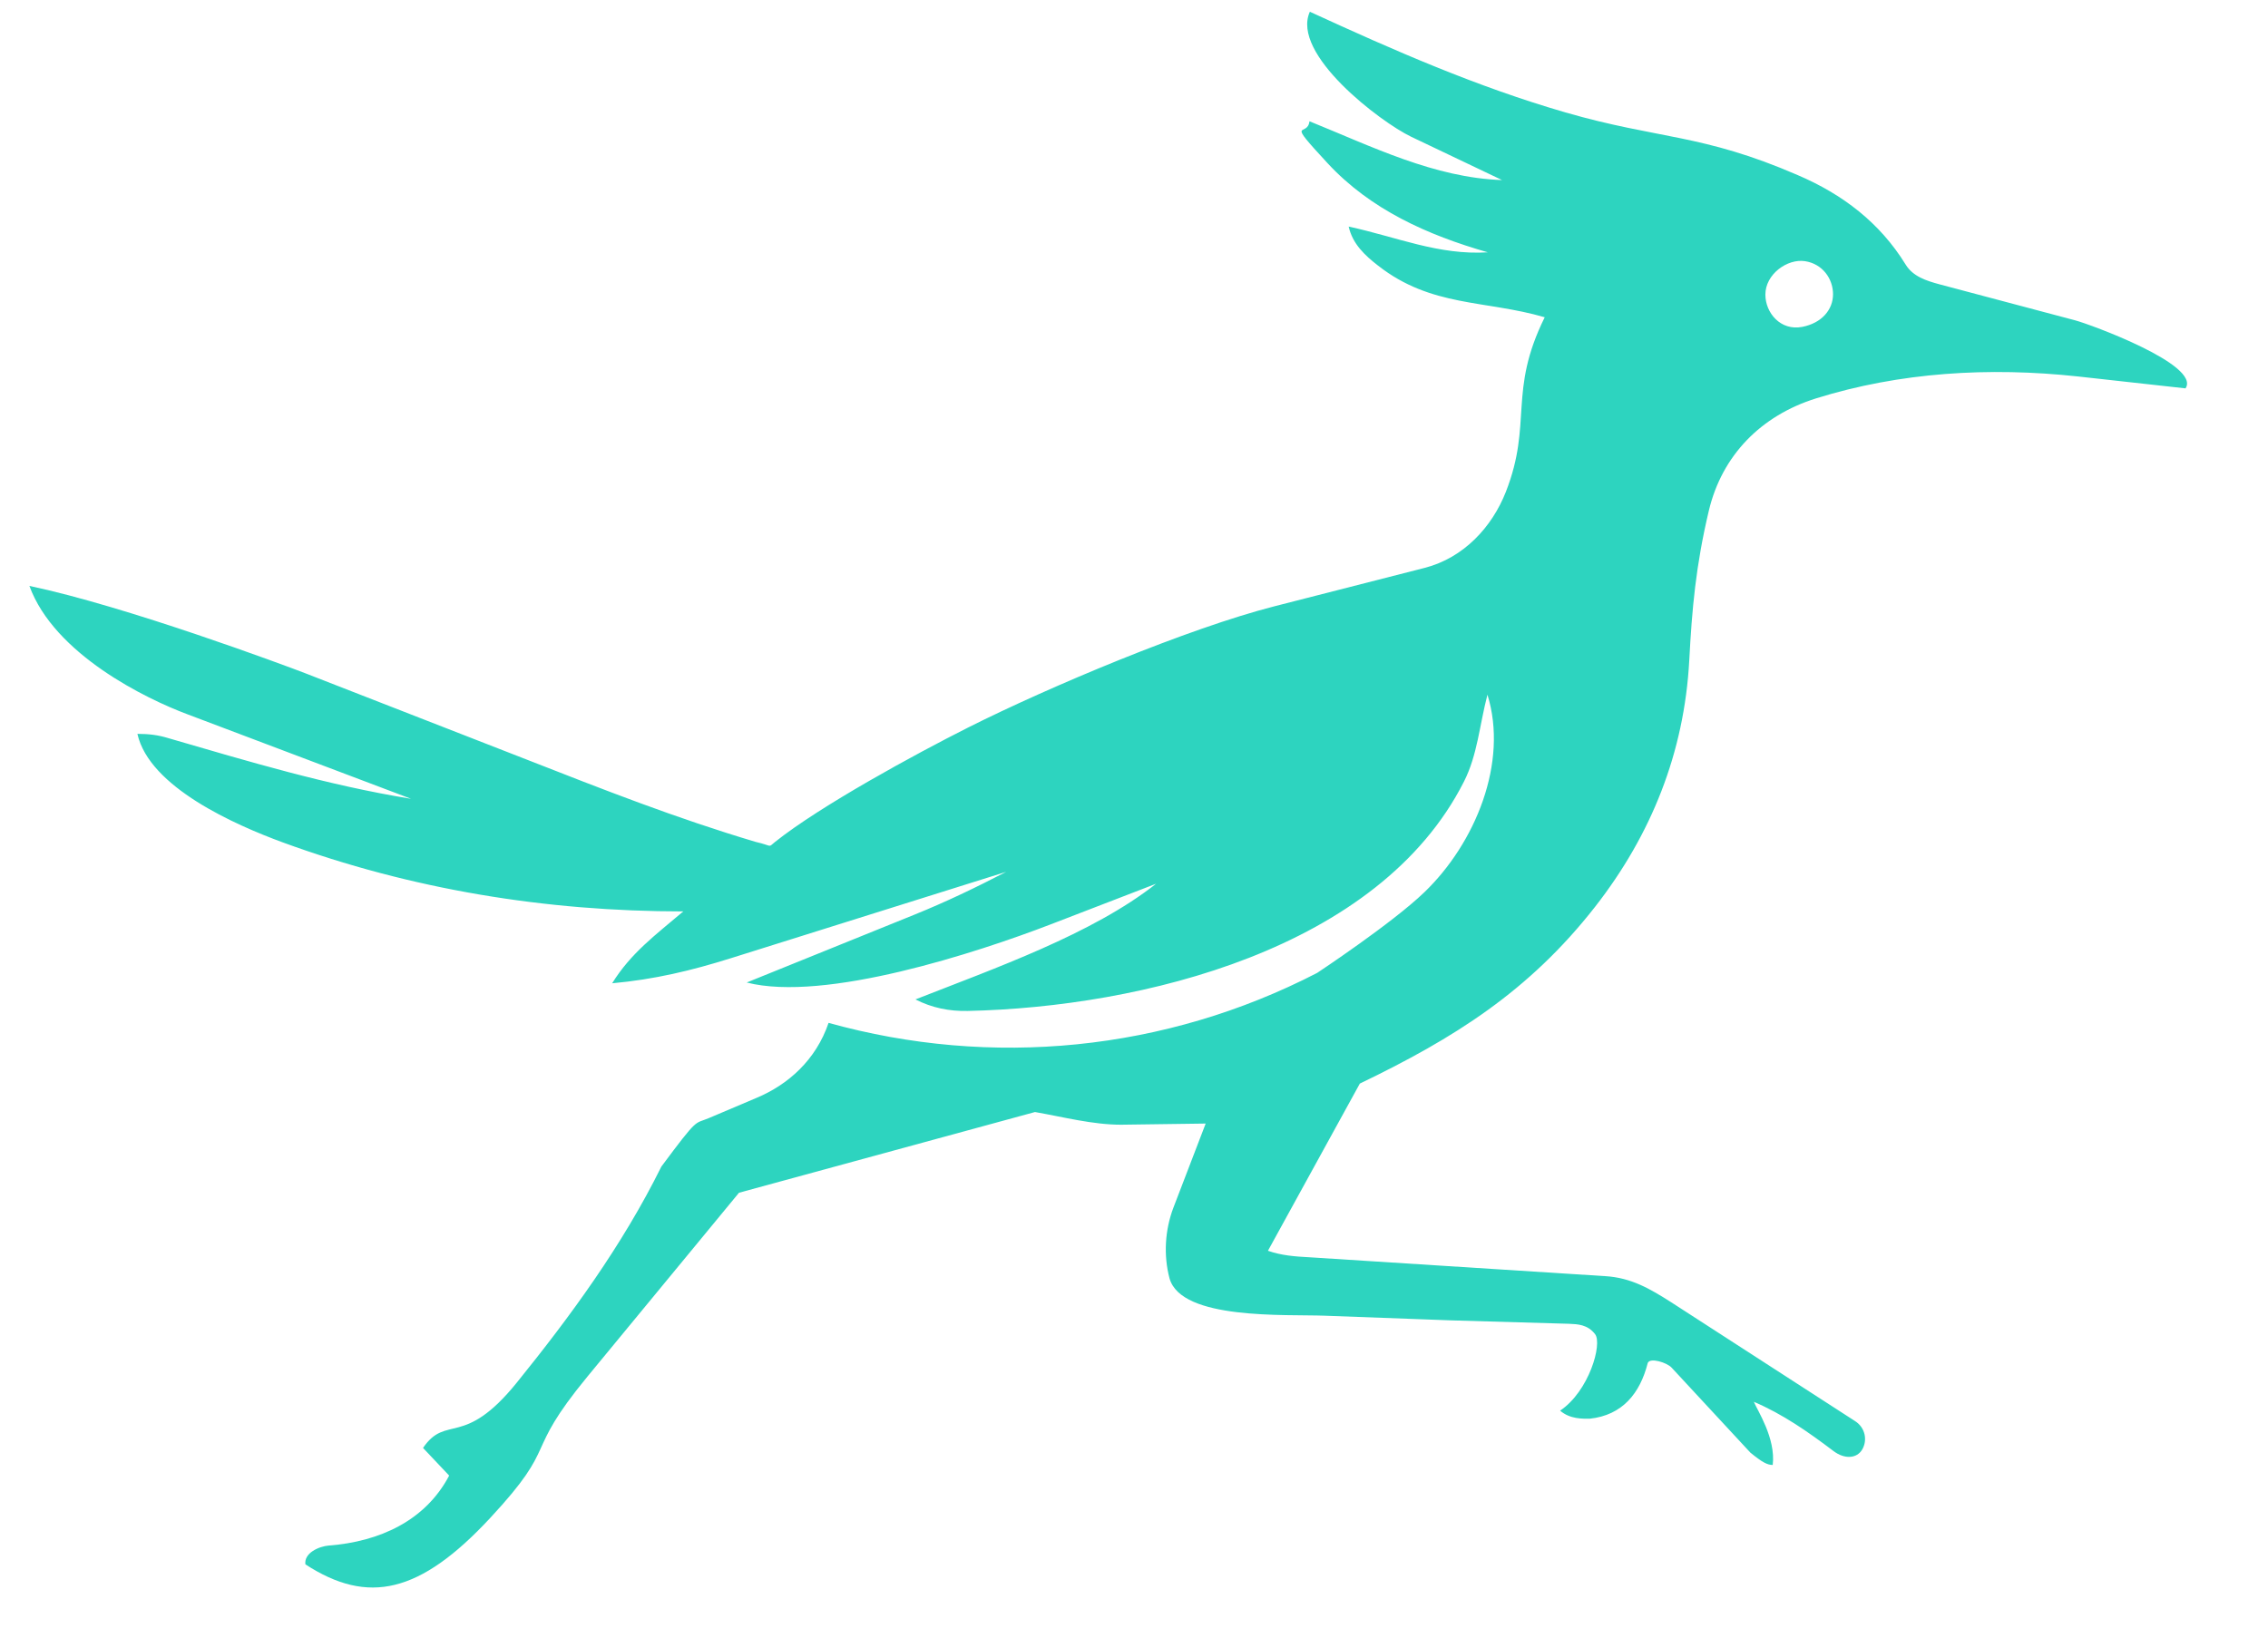
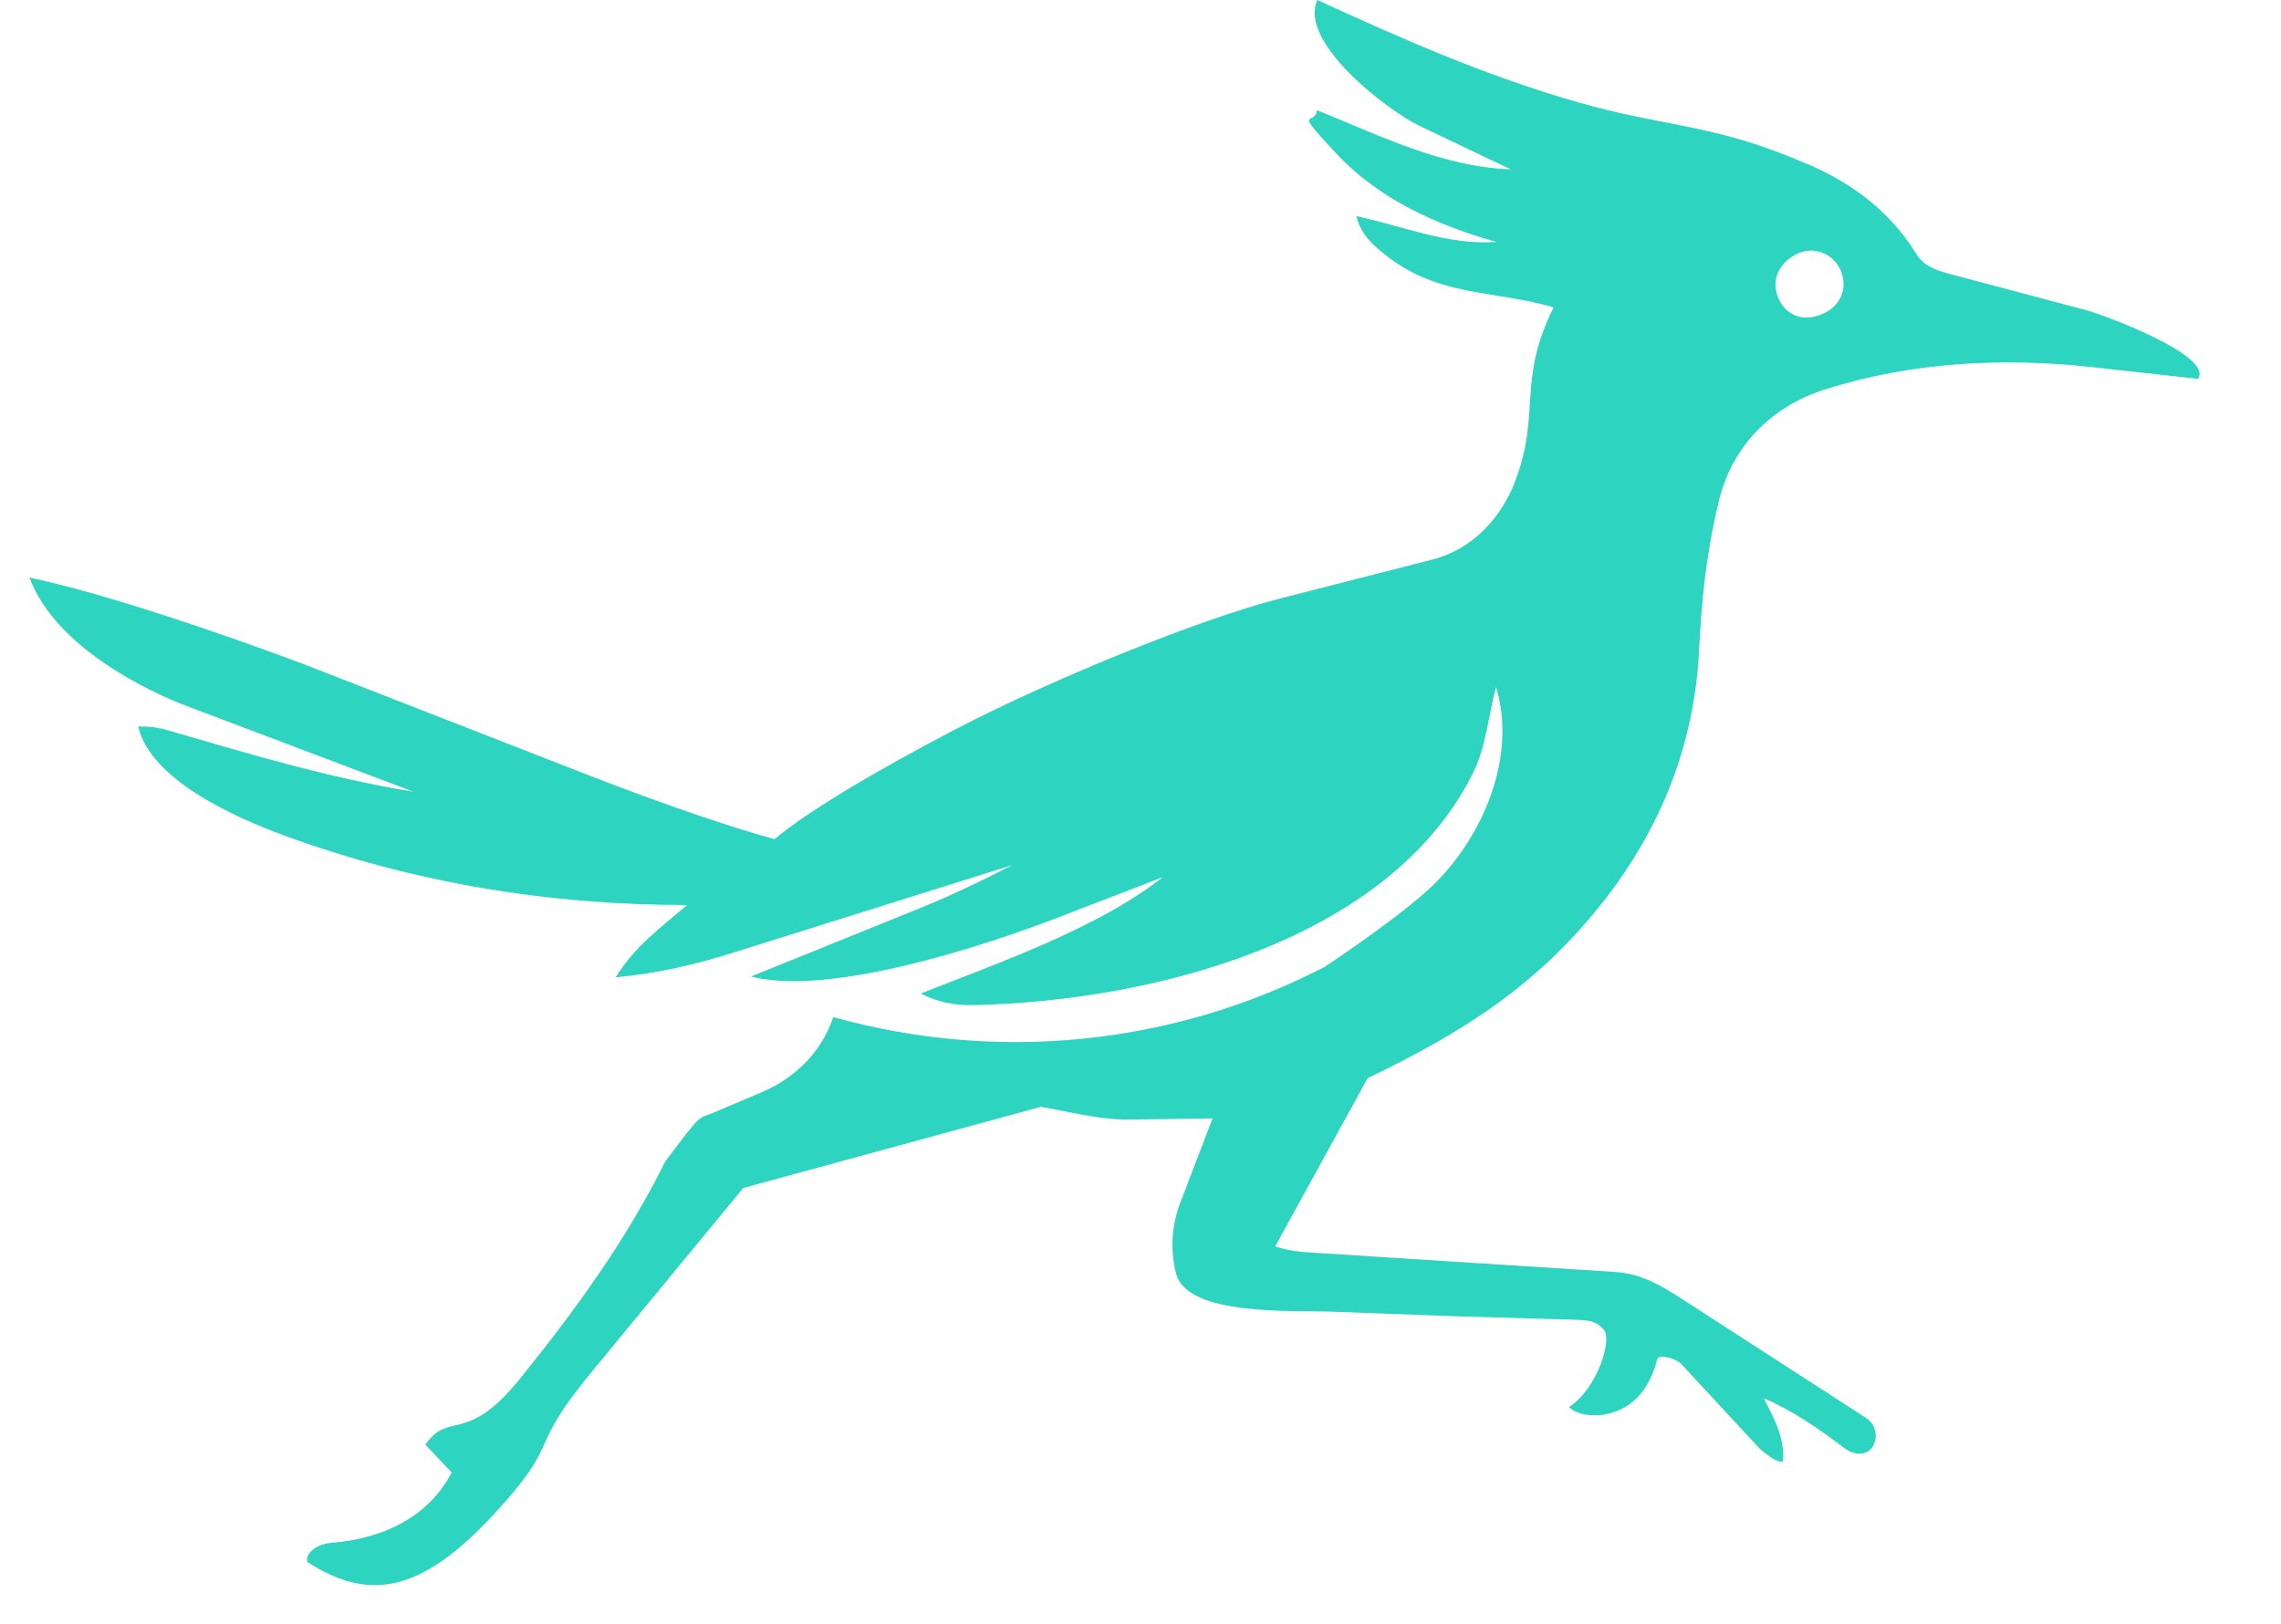
- <svg xmlns="http://www.w3.org/2000/svg" width="180" height="130" viewBox="120 0 590 420" fill="none">
-   <path d="M316.846 282.6C324.98 279.189 332.246 272.8 335.546 263.1C377.946 274.9 423.146 270.5 462.646 250.1C462.646 250.1 482.146 237.2 490.546 229.1C503.746 216.4 512.446 195.4 506.946 177.7C504.846 185.8 504.346 193.4 500.846 200.3C478.746 244 416.946 259 371.746 260C366.946 260.1 362.446 259.2 358.146 257C378.746 248.9 404.146 240 420.746 226.9L393.246 237.5C374.246 244.8 334.546 257.8 314.246 252.6L357.746 235C366.146 231.6 373.846 227.9 381.746 223.8L310.046 246.3C299.846 249.5 290.246 251.8 279.246 252.8C284.146 244.9 290.446 240.3 297.746 234.1C261.946 234.1 227.046 228.4 193.446 216.1C181.246 211.6 158.846 201.8 155.746 187.9C158.746 187.9 161.146 188.2 163.746 189C184.746 195.1 204.946 201.2 226.946 204.8L168.746 182.8C158.046 178.8 134.145 167.225 127.646 149.4C152.889 154.7 194.146 170.1 199.346 172.1L257.046 194.6C276.946 202.4 296.046 209.9 316.546 216C321.234 217.079 319.646 217.6 321.646 216C333.446 206.6 358.046 193.2 371.946 186.2C393.046 175.6 429.246 160.4 451.546 154.7L490.646 144.7C500.746 142.1 508.146 134.1 511.746 124.9C518.746 107 512.246 98.9 521.846 79.5C506.446 75 492.346 76.9 478.546 66.1C475.046 63.4 471.846 60.4 470.846 55.9C483.346 58.6 494.246 63.4 507.046 62.6C491.346 58.1 476.546 51.5 465.346 39.4C454.146 27.3 460.146 32.9 460.646 28.5C476.946 35.1 493.146 43.2 510.746 43.8L487.046 32.5C479.146 28.7 455.746 11 460.746 0C482.946 10.2 504.146 19.5 527.246 26.2C551.446 33.2 562.746 31.7 587.646 42.5C599.346 47.5 609.046 54.9 615.746 65.8C617.646 68.9 621.146 70 624.446 70.9L659.846 80.3C663.646 81.3 692.646 91.9 688.546 98L660.546 94.9C637.446 92.4 614.246 93.8 592.446 100.6C578.046 105.1 567.946 115.5 564.546 129.8C561.146 144.1 560.146 155.4 559.446 168.8C558.146 192.8 549.546 214.2 534.946 232.9C517.746 254.9 498.246 267.1 473.746 278.9L449.846 322.4C453.246 323.6 456.746 323.9 460.746 324.1L537.546 329C544.346 329.4 549.246 332.3 554.746 335.8L602.546 366.7C605.246 368.4 605.846 371.7 604.446 374.1C603.046 376.5 599.846 376.7 596.946 374.5C590.346 369.5 583.746 364.9 576.246 361.7C577.146 363.9 581.998 371.213 581.158 378.135C579.728 378.135 578.397 377.414 575.356 374.934L554.846 352.8C553.646 351.5 549.246 350.1 548.646 351.6C546.646 359.5 542.046 365.2 533.546 366.1C531.795 366.1 528.454 366.257 525.846 364C533.346 359 536.908 346.625 534.946 344.1C532.985 341.575 530.446 341.5 528.146 341.4L497.146 340.5L464.746 339.3C454.446 338.9 427.346 340.5 424.246 329.6C422.646 323.6 423.046 317 425.246 311.2L433.646 289.3L411.646 289.6C404.246 289.6 396.646 287.6 389.246 286.3L312.246 307.3L272.846 355.1C255.646 376 265.846 372.2 247.546 391.9C229.246 411.6 215.746 414.6 199.446 404C199.046 401 203.046 399.3 205.546 399.1C218.646 398.1 230.646 392.7 236.846 380.9L230.046 373.7C236.146 364.8 240.546 373.9 254.446 356.7C268.346 339.5 281.846 321.1 292.046 300.5C301.79 287.392 300.592 289.506 304.346 287.9L316.846 282.6ZM588.846 82C593.946 81 596.846 77.5 596.846 73.5C596.846 69.5 594.146 65.6 589.546 64.9C584.946 64.2 579.246 68.3 579.246 73.6C579.246 78.3 583.146 83.1 588.846 82Z" fill="#2DD4BF" />
+ <svg xmlns="http://www.w3.org/2000/svg" width="590" height="420" viewBox="0 0 590 420" fill="none">
+   <path d="M316.846 282.6C324.98 279.189 332.246 272.8 335.546 263.1C377.946 274.9 423.146 270.5 462.646 250.1C462.646 250.1 482.146 237.2 490.546 229.1C503.746 216.4 512.446 195.4 506.946 177.7C504.846 185.8 504.346 193.4 500.846 200.3C478.746 244 416.946 259 371.746 260C366.946 260.1 362.446 259.2 358.146 257C378.746 248.9 404.146 240 420.746 226.9L393.246 237.5C374.246 244.8 334.546 257.8 314.246 252.6L357.746 235C366.146 231.6 373.846 227.9 381.746 223.8L310.046 246.3C299.846 249.5 290.246 251.8 279.246 252.8C284.146 244.9 290.446 240.3 297.746 234.1C261.946 234.1 227.046 228.4 193.446 216.1C181.246 211.6 158.846 201.8 155.746 187.9C158.746 187.9 161.146 188.2 163.746 189C184.746 195.1 204.946 201.2 226.946 204.8L168.746 182.8C158.046 178.8 134.145 167.225 127.646 149.4C152.889 154.7 194.146 170.1 199.346 172.1L257.046 194.6C276.946 202.4 296.046 209.9 316.546 216C321.234 217.079 319.646 217.6 321.646 216C333.446 206.6 358.046 193.2 371.946 186.2C393.046 175.6 429.246 160.4 451.546 154.7L490.646 144.7C500.746 142.1 508.146 134.1 511.746 124.9C518.746 107 512.246 98.9 521.846 79.5C506.446 75 492.346 76.9 478.546 66.1C475.046 63.4 471.846 60.4 470.846 55.9C483.346 58.6 494.246 63.4 507.046 62.6C491.346 58.1 476.546 51.5 465.346 39.4C454.146 27.3 460.146 32.9 460.646 28.5C476.946 35.1 493.146 43.2 510.746 43.8L487.046 32.5C479.146 28.7 455.746 11 460.746 0C482.946 10.2 504.146 19.5 527.246 26.2C551.446 33.2 562.746 31.7 587.646 42.5C599.346 47.5 609.046 54.9 615.746 65.8C617.646 68.9 621.146 70 624.446 70.9L659.846 80.3C663.646 81.3 692.646 91.9 688.546 98L660.546 94.9C637.446 92.4 614.246 93.8 592.446 100.6C578.046 105.1 567.946 115.5 564.546 129.8C561.146 144.1 560.146 155.4 559.446 168.8C558.146 192.8 549.546 214.2 534.946 232.9C517.746 254.9 498.246 267.1 473.746 278.9L449.846 322.4C453.246 323.6 456.746 323.9 460.746 324.1L537.546 329C544.346 329.4 549.246 332.3 554.746 335.8L602.546 366.7C605.246 368.4 605.846 371.7 604.446 374.1C603.046 376.5 599.846 376.7 596.946 374.5C590.346 369.5 583.746 364.9 576.246 361.7C577.146 363.9 581.998 371.213 581.158 378.135C579.728 378.135 578.397 377.414 575.356 374.934L554.846 352.8C553.646 351.5 549.246 350.1 548.646 351.6C546.646 359.5 542.046 365.2 533.546 366.1C531.795 366.1 528.454 366.257 525.846 364C533.346 359 536.908 346.625 534.946 344.1C532.985 341.575 530.446 341.5 528.146 341.4L497.146 340.5L464.746 339.3C454.446 338.9 427.346 340.5 424.246 329.6C422.646 323.6 423.046 317 425.246 311.2L433.646 289.3L411.646 289.6C404.246 289.6 396.646 287.6 389.246 286.3L312.246 307.3L272.846 355.1C255.646 376 265.846 372.2 247.546 391.9C229.246 411.6 215.746 414.6 199.446 404C199.046 401 203.046 399.3 205.546 399.1C218.646 398.1 230.646 392.7 236.846 380.9L230.046 373.7C236.146 364.8 240.546 373.9 254.446 356.7C268.346 339.5 281.846 321.1 292.046 300.5C301.79 287.392 300.592 289.506 304.346 287.9L316.846 282.6ZM588.846 82C593.946 81 596.846 77.5 596.846 73.5C596.846 69.5 594.146 65.6 589.546 64.9C584.946 64.2 579.246 68.3 579.246 73.6C579.246 78.3 583.146 83.1 588.846 82Z" fill="#2DD4BF" transform="translate(-120 0)" />
</svg>
